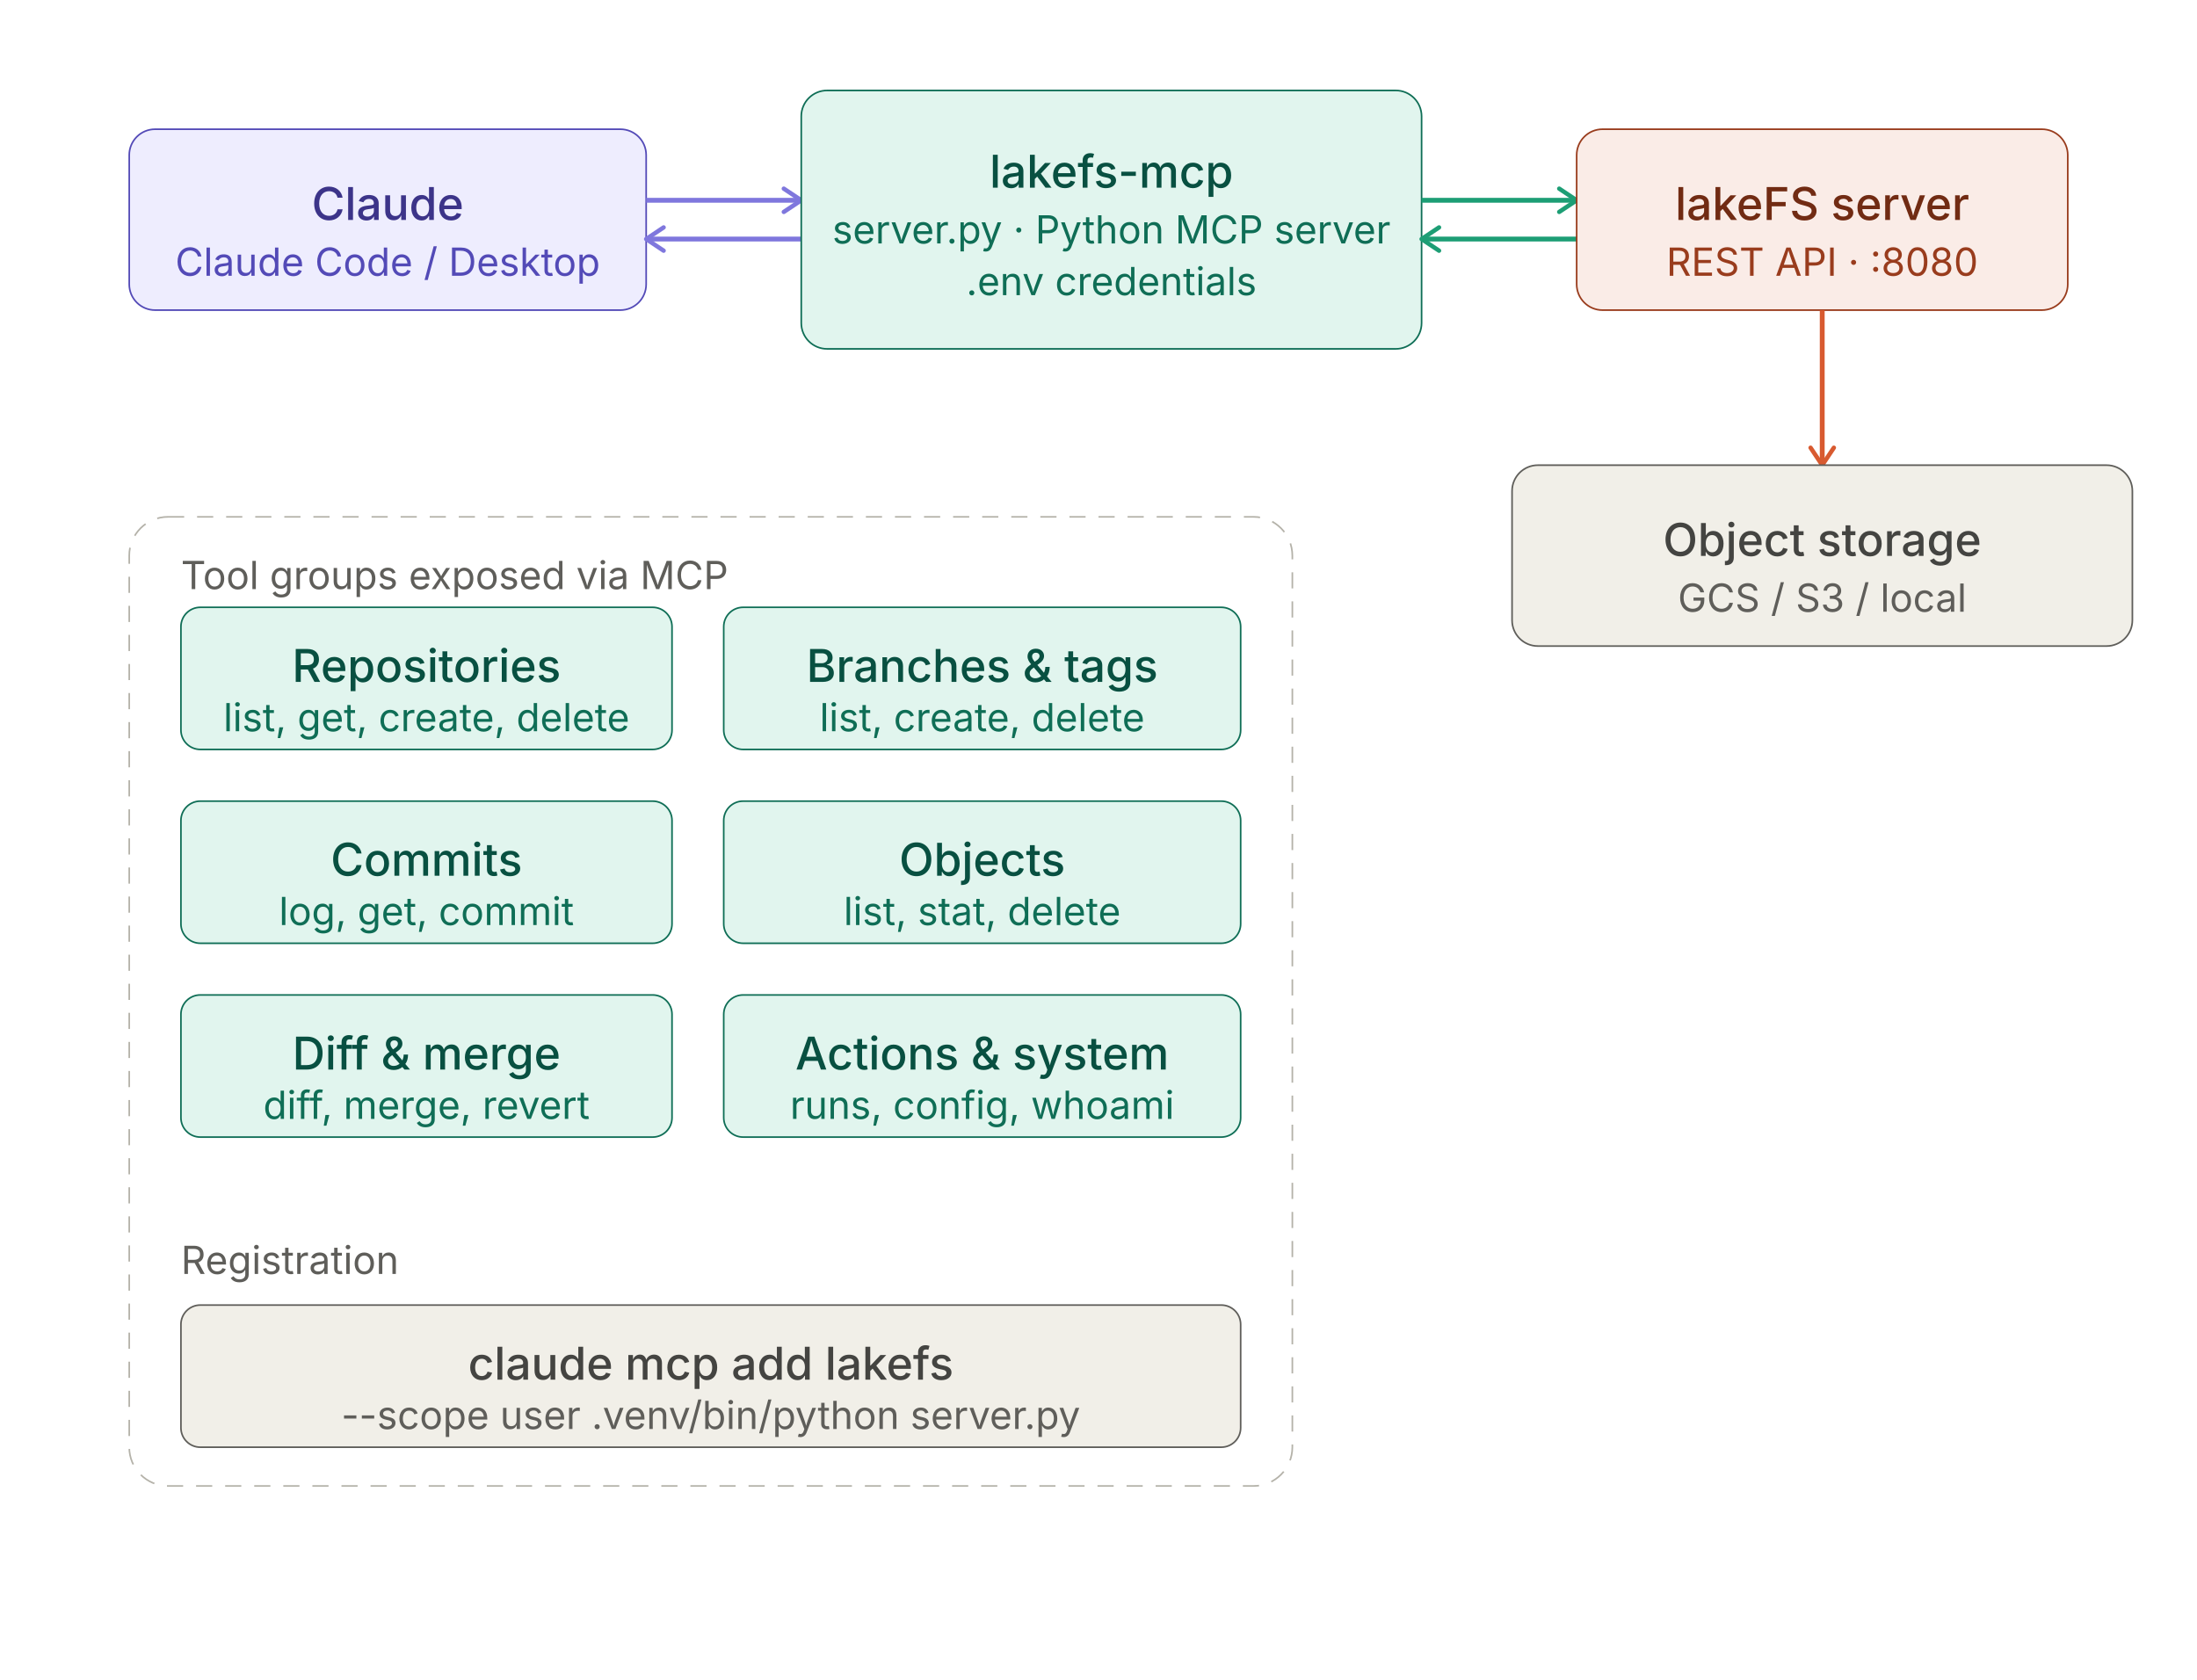
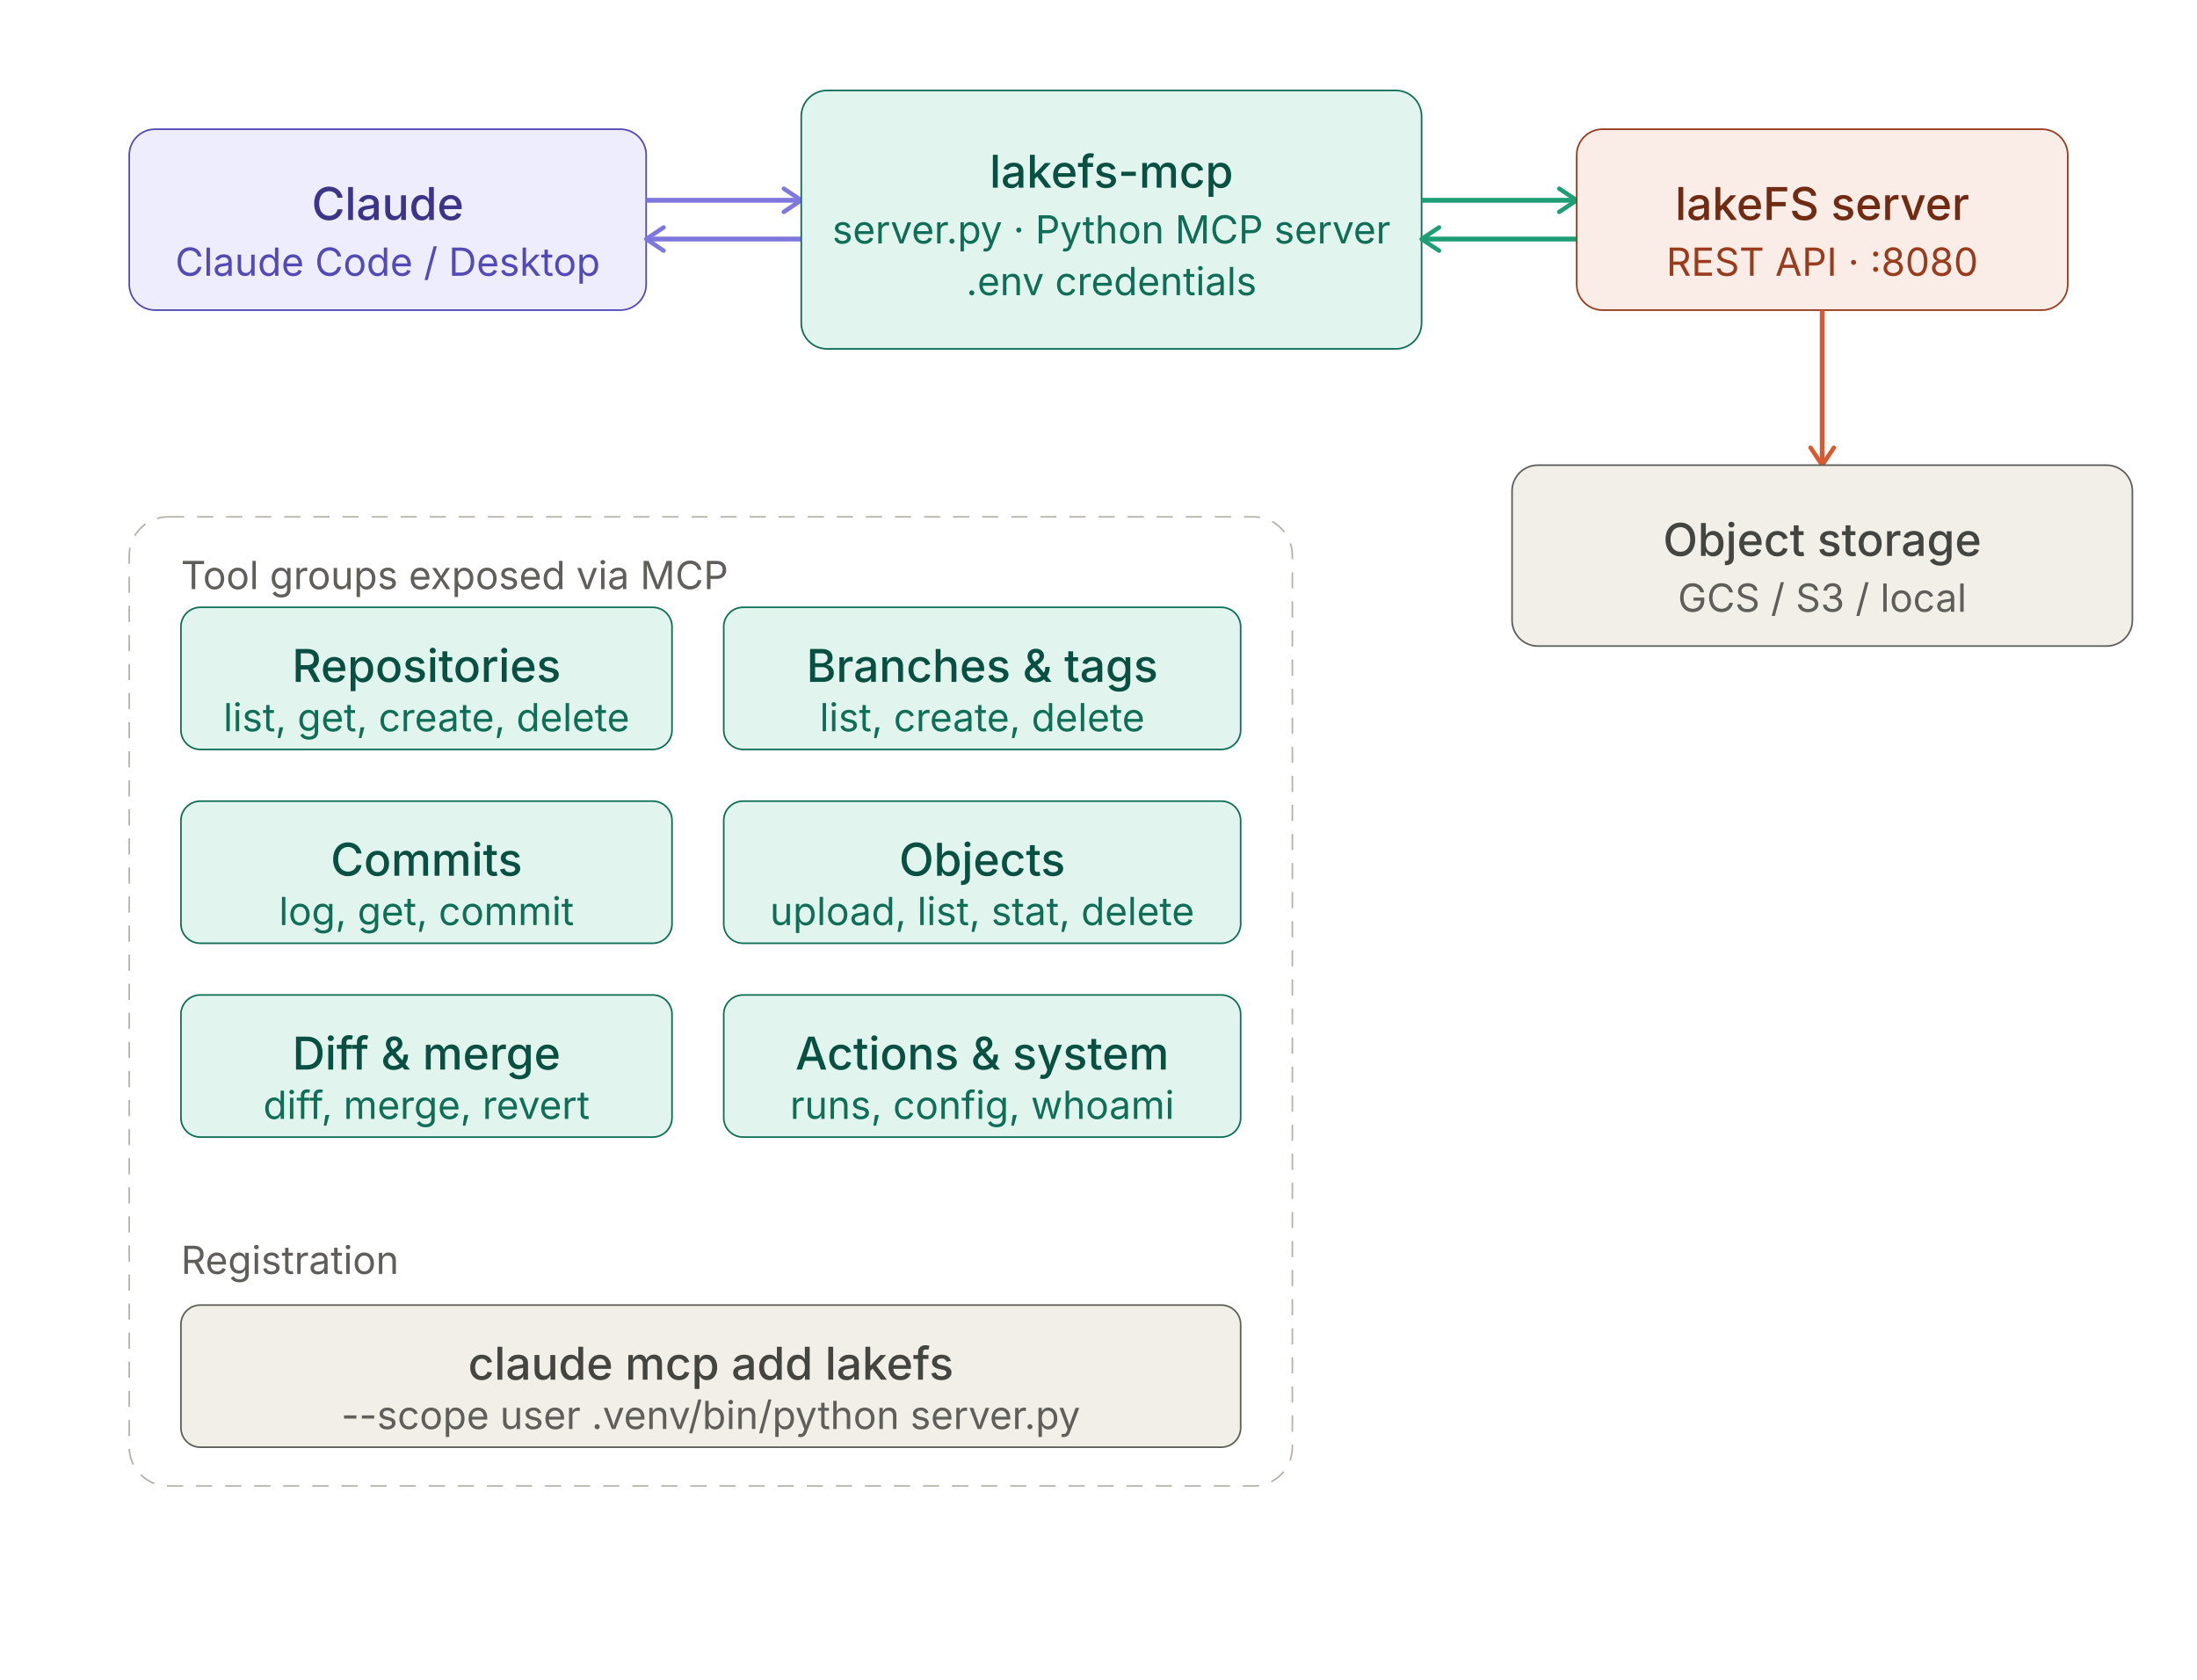
<svg xmlns="http://www.w3.org/2000/svg" width="680" height="520" viewBox="0 0 680 520" role="img">
  <defs>
    <marker id="arrow" viewBox="0 0 10 10" refX="8" refY="5" markerWidth="6" markerHeight="6" orient="auto-start-reverse">
      <path d="M2 1L8 5L2 9" fill="none" stroke="context-stroke" stroke-width="1.5" stroke-linecap="round" stroke-linejoin="round" />
    </marker>
    <style>
      text { font-family: ui-sans-serif, system-ui, -apple-system, sans-serif; }
      .th { font-size: 14px; font-weight: 500; fill: #3C3489; }
      .ts { font-size: 12px; font-weight: 400; fill: #534AB7; }
      .th-teal { font-size: 14px; font-weight: 500; fill: #085041; }
      .ts-teal { font-size: 12px; font-weight: 400; fill: #0F6E56; }
      .th-coral { font-size: 14px; font-weight: 500; fill: #712B13; }
      .ts-coral { font-size: 12px; font-weight: 400; fill: #993C1D; }
      .th-gray { font-size: 14px; font-weight: 500; fill: #444441; }
      .ts-gray { font-size: 12px; font-weight: 400; fill: #5F5E5A; }
      .ts-label { font-size: 12px; font-weight: 400; fill: #5F5E5A; }
    </style>
  </defs>
  <rect x="40" y="40" width="160" height="56" rx="8" fill="#EEEDFE" stroke="#534AB7" stroke-width="0.5" />
  <text class="th" x="120" y="63" text-anchor="middle" dominant-baseline="central">Claude</text>
  <text class="ts" x="120" y="81" text-anchor="middle" dominant-baseline="central">Claude Code / Desktop</text>
  <line x1="200" y1="62" x2="248" y2="62" stroke="#7F77DD" stroke-width="1.5" marker-end="url(#arrow)" />
  <line x1="248" y1="74" x2="200" y2="74" stroke="#7F77DD" stroke-width="1.5" marker-end="url(#arrow)" />
  <rect x="248" y="28" width="192" height="80" rx="8" fill="#E1F5EE" stroke="#0F6E56" stroke-width="0.5" />
  <text class="th-teal" x="344" y="53" text-anchor="middle" dominant-baseline="central">lakefs-mcp</text>
  <text class="ts-teal" x="344" y="71" text-anchor="middle" dominant-baseline="central">server.py · Python MCP server</text>
  <text class="ts-teal" x="344" y="87" text-anchor="middle" dominant-baseline="central">.env credentials</text>
  <line x1="440" y1="62" x2="488" y2="62" stroke="#1D9E75" stroke-width="1.5" marker-end="url(#arrow)" />
  <line x1="488" y1="74" x2="440" y2="74" stroke="#1D9E75" stroke-width="1.5" marker-end="url(#arrow)" />
  <rect x="488" y="40" width="152" height="56" rx="8" fill="#FAECE7" stroke="#993C1D" stroke-width="0.5" />
  <text class="th-coral" x="564" y="63" text-anchor="middle" dominant-baseline="central">lakeFS server</text>
  <text class="ts-coral" x="564" y="81" text-anchor="middle" dominant-baseline="central">REST API · :8080</text>
  <line x1="564" y1="96" x2="564" y2="144" stroke="#D85A30" stroke-width="1.5" marker-end="url(#arrow)" />
  <rect x="468" y="144" width="192" height="56" rx="8" fill="#F1EFE8" stroke="#5F5E5A" stroke-width="0.5" />
  <text class="th-gray" x="564" y="167" text-anchor="middle" dominant-baseline="central">Object storage</text>
  <text class="ts-gray" x="564" y="185" text-anchor="middle" dominant-baseline="central">GCS / S3 / local</text>
  <rect x="40" y="160" width="360" height="300" rx="12" fill="none" stroke="#B4B2A9" stroke-width="0.5" stroke-dasharray="5 4" />
  <text class="ts-label" x="56" y="178" dominant-baseline="central">Tool groups exposed via MCP</text>
  <rect x="56" y="188" width="152" height="44" rx="6" fill="#E1F5EE" stroke="#0F6E56" stroke-width="0.5" />
  <text class="th-teal" x="132" y="206" text-anchor="middle" dominant-baseline="central">Repositories</text>
  <text class="ts-teal" x="132" y="222" text-anchor="middle" dominant-baseline="central">list, get, create, delete</text>
  <rect x="224" y="188" width="160" height="44" rx="6" fill="#E1F5EE" stroke="#0F6E56" stroke-width="0.5" />
  <text class="th-teal" x="304" y="206" text-anchor="middle" dominant-baseline="central">Branches &amp; tags</text>
  <text class="ts-teal" x="304" y="222" text-anchor="middle" dominant-baseline="central">list, create, delete</text>
  <rect x="56" y="248" width="152" height="44" rx="6" fill="#E1F5EE" stroke="#0F6E56" stroke-width="0.5" />
  <text class="th-teal" x="132" y="266" text-anchor="middle" dominant-baseline="central">Commits</text>
  <text class="ts-teal" x="132" y="282" text-anchor="middle" dominant-baseline="central">log, get, commit</text>
  <rect x="224" y="248" width="160" height="44" rx="6" fill="#E1F5EE" stroke="#0F6E56" stroke-width="0.5" />
  <text class="th-teal" x="304" y="266" text-anchor="middle" dominant-baseline="central">Objects</text>
-   <text class="ts-teal" x="304" y="282" text-anchor="middle" dominant-baseline="central">list, stat, delete</text>
+   <text class="ts-teal" x="304" y="282" text-anchor="middle" dominant-baseline="central">upload, list, stat, delete</text>
  <rect x="56" y="308" width="152" height="44" rx="6" fill="#E1F5EE" stroke="#0F6E56" stroke-width="0.5" />
  <text class="th-teal" x="132" y="326" text-anchor="middle" dominant-baseline="central">Diff &amp; merge</text>
  <text class="ts-teal" x="132" y="342" text-anchor="middle" dominant-baseline="central">diff, merge, revert</text>
  <rect x="224" y="308" width="160" height="44" rx="6" fill="#E1F5EE" stroke="#0F6E56" stroke-width="0.5" />
  <text class="th-teal" x="304" y="326" text-anchor="middle" dominant-baseline="central">Actions &amp; system</text>
  <text class="ts-teal" x="304" y="342" text-anchor="middle" dominant-baseline="central">runs, config, whoami</text>
  <text class="ts-label" x="56" y="390" dominant-baseline="central">Registration</text>
  <rect x="56" y="404" width="328" height="44" rx="6" fill="#F1EFE8" stroke="#5F5E5A" stroke-width="0.5" />
  <text class="th-gray" x="220" y="422" text-anchor="middle" dominant-baseline="central">claude mcp add lakefs</text>
  <text class="ts-gray" x="220" y="438" text-anchor="middle" dominant-baseline="central">--scope user  .venv/bin/python  server.py</text>
</svg>
